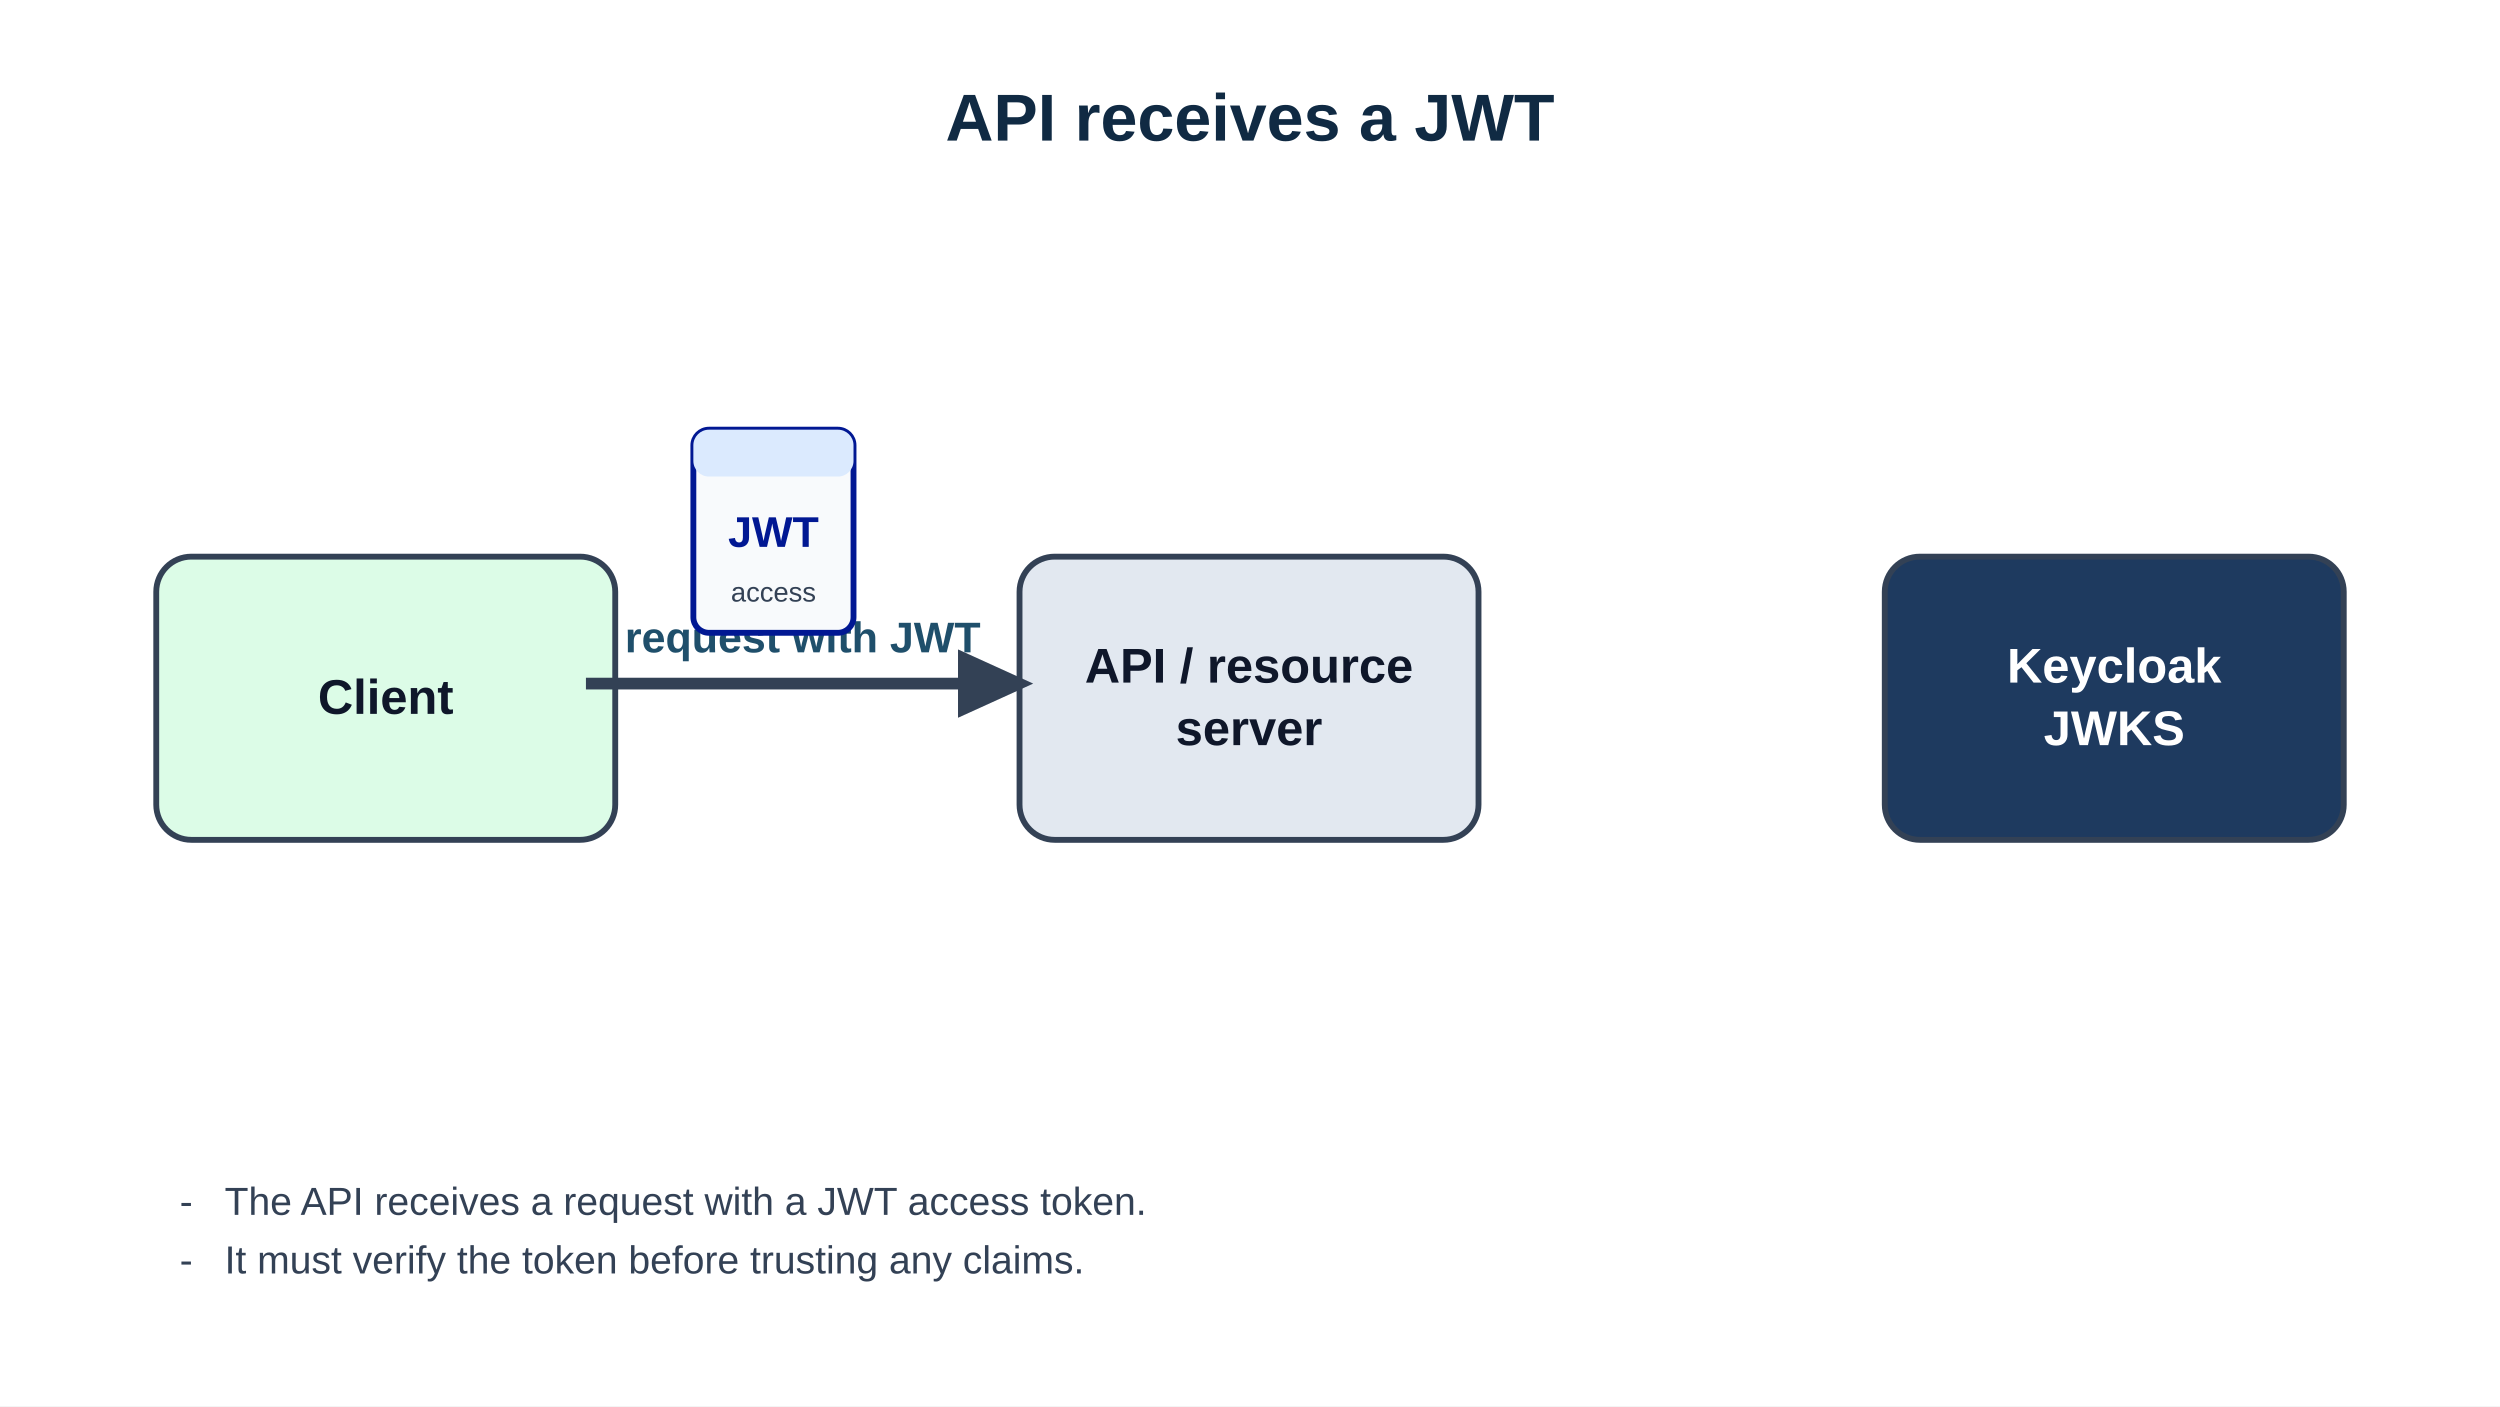
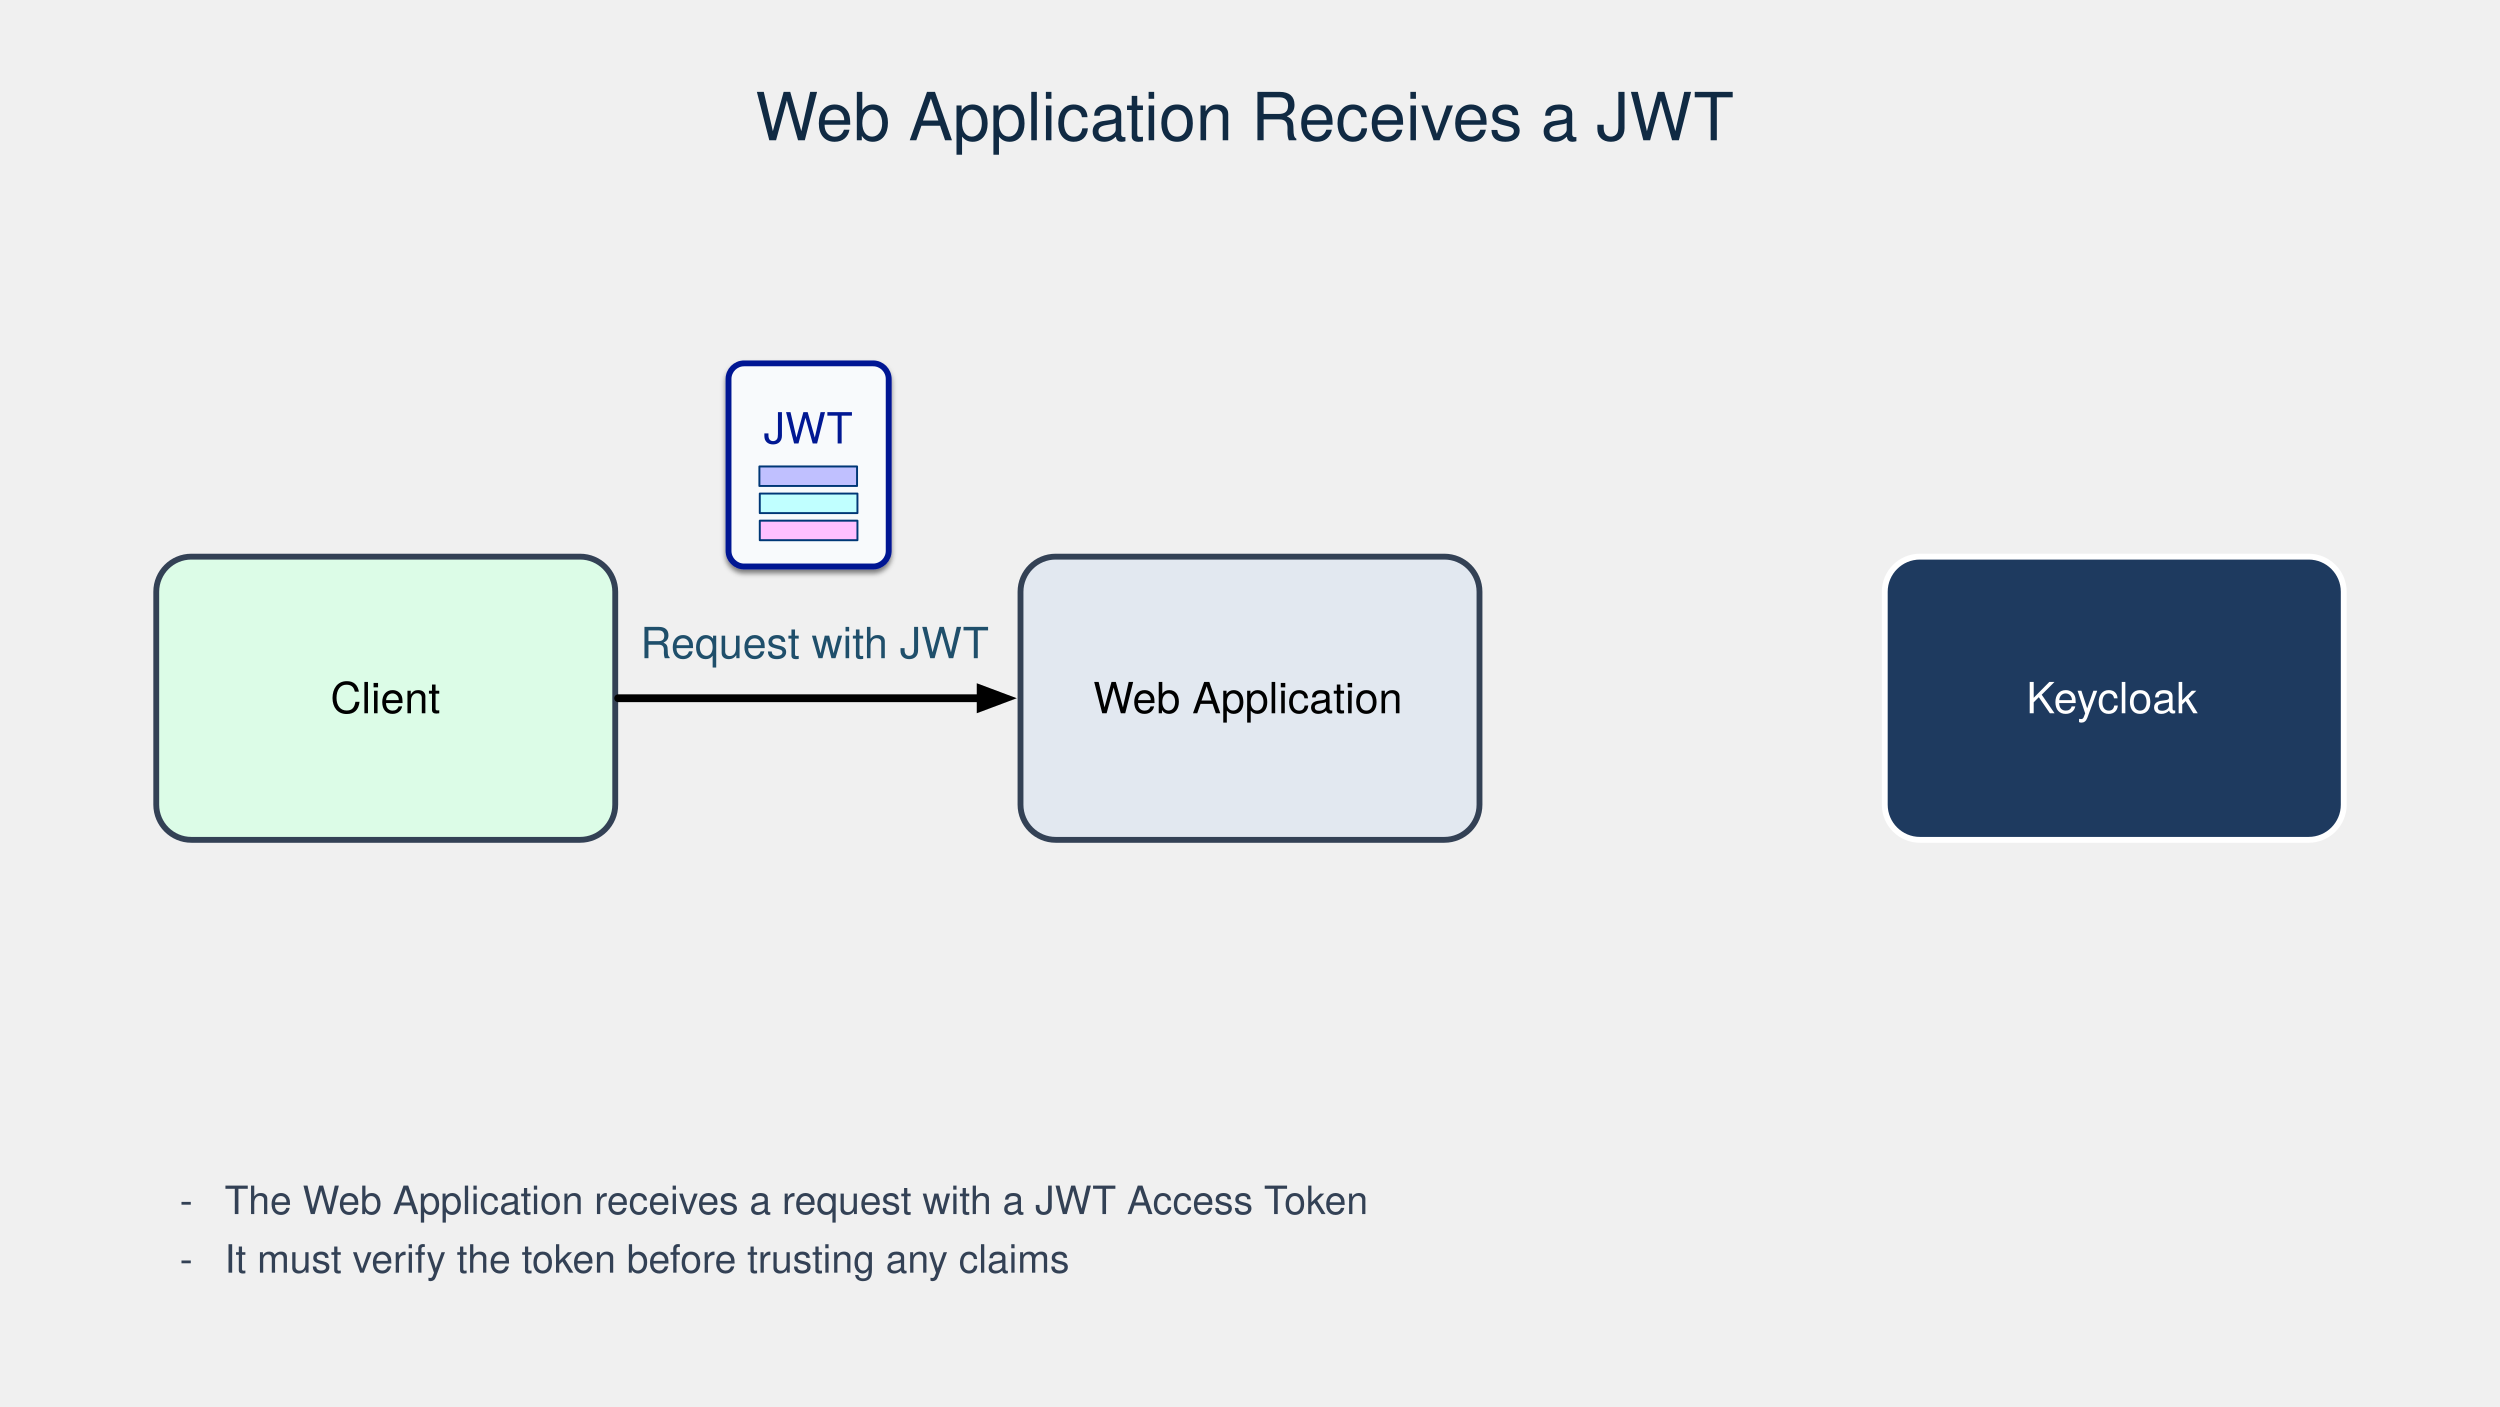
- <svg xmlns="http://www.w3.org/2000/svg" width="1280" height="720" viewBox="0 0 1280 720" role="img" aria-labelledby="title desc">
+ <svg xmlns="http://www.w3.org/2000/svg" version="1.1" viewBox="0 0 1280 720" width="1280" height="720">
  <defs>
-     <style>.bg{fill:#fff}.title{font:700 34px Arial,sans-serif;fill:#102a43}.small{font:20px Arial,sans-serif;fill:#334155}.note{font:700 22px Arial,sans-serif;fill:#1f4f6b}.warn{font:700 24px Arial,sans-serif;fill:#9a3412}.boxText{font:700 25px Arial,sans-serif;fill:#0f172a}.boxTextLight{font:700 25px Arial,sans-serif;fill:#fff}.actor{stroke:#334155;stroke-width:3}.browser{fill:#dbeafe}.app{fill:#5d87a1}.kc{fill:#1e3a5f}.api{fill:#e2e8f0}.service{fill:#dcfce7}.device{fill:#fef3c7}.danger{fill:#fff7ed}.arrow{stroke:#334155;stroke-width:6;fill:none;marker-end:url(#arrow)}.muted{stroke:#94a3b8;stroke-width:5;fill:none;stroke-dasharray:11 8;marker-end:url(#mutedArrow)}.bad{stroke:#b45309;stroke-width:6;fill:none;marker-end:url(#badArrow)}.token{fill:#f8fafc;stroke:#011893;stroke-width:3}.tokenTop{fill:#dbeafe}.refresh{fill:#dcfce7;stroke:#15803d;stroke-width:3}.code{fill:#fef3c7;stroke:#a16207;stroke-width:3}.xml{fill:#fff7ed;stroke:#9a3412;stroke-width:3}.key{fill:#b8c0cc;stroke:#475569;stroke-width:3}.cache{fill:#eef2ff;stroke:#4338ca;stroke-width:3}.lock{fill:#b8c0cc;stroke:#475569;stroke-width:3}.session{fill:#ecfccb;stroke:#4d7c0f;stroke-width:3}</style>
-     <marker id="arrow" viewBox="0 0 12 12" refX="9" refY="6" markerWidth="7" markerHeight="7" orient="auto-start-reverse">
-       <path d="M0 1L11 6L0 11Z" fill="#334155" />
-     </marker>
-     <marker id="mutedArrow" viewBox="0 0 12 12" refX="9" refY="6" markerWidth="7" markerHeight="7" orient="auto-start-reverse">
-       <path d="M0 1L11 6L0 11Z" fill="#94a3b8" />
-     </marker>
-     <marker id="badArrow" viewBox="0 0 12 12" refX="9" refY="6" markerWidth="7" markerHeight="7" orient="auto-start-reverse">
-       <path d="M0 1L11 6L0 11Z" fill="#b45309" />
+     <filter id="Shadow" filterUnits="userSpaceOnUse" x="-128" y="-72">
+       <feGaussianBlur in="SourceAlpha" result="blur" stdDeviation="1.308" />
+       <feOffset in="blur" result="offset" dx="0" dy="2" />
+       <feFlood flood-color="black" flood-opacity=".5" result="flood" />
+       <feComposite in="flood" in2="offset" operator="in" result="color" />
+       <feMerge>
+         <feMergeNode in="color" />
+         <feMergeNode in="SourceGraphic" />
+       </feMerge>
+     </filter>
+     <marker orient="auto" overflow="visible" markerUnits="strokeWidth" id="FilledArrow_Marker" stroke-linejoin="miter" stroke-miterlimit="10" viewBox="-1 -3 6 6" markerWidth="6" markerHeight="6" color="black">
+       <g>
+         <path d="M 3.2 0 L 0 -1.2 L 0 1.2 Z" fill="currentColor" stroke="currentColor" stroke-width="1" />
+       </g>
    </marker>
  </defs>
-   <rect width="1280" height="720" class="bg" />
-   <text x="640" y="72" text-anchor="middle" class="title">API receives a JWT</text>
-   <rect x="80" y="285" width="235" height="145" rx="18" class="actor service" />
-   <text x="197.5" y="365.5" text-anchor="middle" class="boxText">Client</text>
-   <rect x="522" y="285" width="235" height="145" rx="18" class="actor api" />
-   <text x="639.5" y="349.5" text-anchor="middle" class="boxText">API / resource</text>
-   <text x="639.5" y="381.5" text-anchor="middle" class="boxText">server</text>
-   <rect x="965" y="285" width="235" height="145" rx="18" class="actor kc" />
-   <text x="1082.5" y="349.5" text-anchor="middle" class="boxTextLight">Keycloak</text>
-   <text x="1082.5" y="381.5" text-anchor="middle" class="boxTextLight">JWKS</text>
-   <path d="M300 350L522 350" class="arrow" />
-   <text x="411.0" y="334.0" text-anchor="middle" class="note">request with JWT</text>
-   <g transform="translate(355 220)">
-     <rect width="82" height="104" rx="8" class="token" />
-     <rect width="82" height="24" rx="8" class="tokenTop" />
-     <text x="41" y="60" text-anchor="middle" font-family="Arial,sans-serif" font-size="22" font-weight="700" fill="#011893">JWT</text>
-     <text x="41" y="88" text-anchor="middle" font-family="Arial,sans-serif" font-size="14" fill="#334155">access</text>
+   <g id="01-api-receives-jwt" fill-opacity="1" stroke="none" fill="none" stroke-opacity="1" stroke-dasharray="none">
+     <g id="01-api-receives-jwt_Layer_1">
+       <g id="Graphic_33">
+         <path d="M 983 285 L 1182 285 C 1191.941 285 1200 293.059 1200 303 L 1200 412 C 1200 421.941 1191.941 430 1182 430 L 983 430 C 973.059 430 965 421.941 965 412 L 965 303 C 965 293.059 973.059 285 983 285 Z" fill="#1e3a5f" />
+         <path d="M 983 285 L 1182 285 C 1191.941 285 1200 293.059 1200 303 L 1200 412 C 1200 421.941 1191.941 430 1182 430 L 983 430 C 973.059 430 965 421.941 965 412 L 965 303 C 965 293.059 973.059 285 983 285 Z" stroke="white" stroke-linecap="butt" stroke-linejoin="round" stroke-width="3" />
+         <text transform="translate(970 344.192)" fill="white">
+           <tspan font-family="Helvetica Neue" font-size="22" fill="white" x="67.477" y="21" xml:space="preserve">Keycloak</tspan>
+         </text>
+       </g>
+       <g id="Graphic_25">
+         <path d="M 540.5 285 L 739.5 285 C 749.441 285 757.5 293.059 757.5 303 L 757.5 412 C 757.5 421.941 749.441 430 739.5 430 L 540.5 430 C 530.559 430 522.5 421.941 522.5 412 L 522.5 303 C 522.5 293.059 530.559 285 540.5 285 Z" fill="#e2e8f0" />
+         <path d="M 540.5 285 L 739.5 285 C 749.441 285 757.5 293.059 757.5 303 L 757.5 412 C 757.5 421.941 749.441 430 739.5 430 L 540.5 430 C 530.559 430 522.5 421.941 522.5 412 L 522.5 303 C 522.5 293.059 530.559 285 540.5 285 Z" stroke="#334155" stroke-linecap="butt" stroke-linejoin="round" stroke-width="3" />
+         <text transform="translate(527.5 344.192)" fill="black">
+           <tspan font-family="Helvetica Neue" font-size="22" fill="black" x="32.244" y="21" xml:space="preserve">Web Application</tspan>
+         </text>
+       </g>
+       <g id="Graphic_21">
+         </g>
+       <g id="Graphic_20">
+         <path d="M 98 285 L 297 285 C 306.941 285 315 293.059 315 303 L 315 412 C 315 421.941 306.941 430 297 430 L 98 430 C 88.059 430 80 421.941 80 412 L 80 303 C 80 293.059 88.059 285 98 285 Z" fill="#dcfce7" />
+         <path d="M 98 285 L 297 285 C 306.941 285 315 293.059 315 303 L 315 412 C 315 421.941 306.941 430 297 430 L 98 430 C 88.059 430 80 421.941 80 412 L 80 303 C 80 293.059 88.059 285 98 285 Z" stroke="#334155" stroke-linecap="butt" stroke-linejoin="round" stroke-width="3" />
+         <text transform="translate(85 344.192)" fill="black">
+           <tspan font-family="Helvetica Neue" font-size="22" fill="black" x="84.186" y="21" xml:space="preserve">Client</tspan>
+         </text>
+       </g>
+       <g id="Graphic_11">
+         <text transform="translate(327.9121 315.9948)" fill="#1f4f6b">
+           <tspan font-family="Helvetica" font-size="22" fill="#1f4f6b" x="0" y="21" xml:space="preserve">Request with JWT</tspan>
+         </text>
+       </g>
+       <g id="Graphic_5">
+         <text transform="translate(92 602.5996)" fill="#334155">
+           <tspan font-family="Helvetica" font-size="20" fill="#334155" x="0" y="19" xml:space="preserve">-</tspan>
+         </text>
+       </g>
+       <g id="Graphic_4">
+         <text transform="translate(115 602.5996)" fill="#334155">
+           <tspan font-family="Helvetica" font-size="20" fill="#334155" x="0" y="19" xml:space="preserve">The Web Application receives a request with a JWT Access Token</tspan>
+         </text>
+       </g>
+       <g id="Graphic_3">
+         <text transform="translate(92 632.5996)" fill="#334155">
+           <tspan font-family="Helvetica" font-size="20" fill="#334155" x="0" y="19" xml:space="preserve">-</tspan>
+         </text>
+       </g>
+       <g id="Graphic_2">
+         <text transform="translate(115 632.5996)" fill="#334155">
+           <tspan font-family="Helvetica" font-size="20" fill="#334155" x="0" y="19" xml:space="preserve">It must verify the token before trusting any claims</tspan>
+         </text>
+       </g>
+       <g id="Graphic_24">
+         <text transform="translate(386.7664 38.8193)" fill="#102a43">
+           <tspan font-family="Helvetica" font-size="34" fill="#102a43" x="0" y="33" xml:space="preserve">Web Application Receives a JWT</tspan>
+         </text>
+       </g>
+       <g id="Group_26">
+         <g id="Group_30">
+           <g id="Graphic_32" filter="url(#Shadow)">
+             <path d="M 381.009 186.043 L 447.009 186.043 C 451.428 186.043 455.009 189.625 455.009 194.043 L 455.009 282.043 C 455.009 286.461 451.428 290.043 447.009 290.043 L 381.009 290.043 C 376.591 290.043 373.009 286.461 373.009 282.043 L 373.009 194.043 C 373.009 189.625 376.591 186.043 381.009 186.043 Z" fill="#f8fafc" />
+             <path d="M 381.009 186.043 L 447.009 186.043 C 451.428 186.043 455.009 189.625 455.009 194.043 L 455.009 282.043 C 455.009 286.461 451.428 290.043 447.009 290.043 L 381.009 290.043 C 376.591 290.043 373.009 286.461 373.009 282.043 L 373.009 194.043 C 373.009 189.625 376.591 186.043 381.009 186.043 Z" stroke="#011893" stroke-linecap="butt" stroke-linejoin="round" stroke-width="3" />
+           </g>
+           <g id="Graphic_31">
+             <text transform="translate(390.9785 206.0485)" fill="#011893">
+               <tspan font-family="Helvetica" font-size="22" fill="#011893" x="0" y="21" xml:space="preserve">JWT</tspan>
+             </text>
+           </g>
+         </g>
+         <g id="Graphic_29">
+           <rect x="388.809" y="238.826" width="50" height="10" fill="#c0c0ff" />
+           <rect x="388.809" y="238.826" width="50" height="10" stroke="#003776" stroke-linecap="round" stroke-linejoin="round" stroke-width="1" />
+         </g>
+         <g id="Graphic_28">
+           <rect x="389.009" y="252.704" width="50" height="10" fill="#c0ffff" />
+           <rect x="389.009" y="252.704" width="50" height="10" stroke="#003776" stroke-linecap="round" stroke-linejoin="round" stroke-width="1" />
+         </g>
+         <g id="Graphic_27">
+           <rect x="389.009" y="266.582" width="50" height="10" fill="#ffc0ff" />
+           <rect x="389.009" y="266.582" width="50" height="10" stroke="#003776" stroke-linecap="round" stroke-linejoin="round" stroke-width="1" />
+         </g>
+       </g>
+       <g id="Line_34">
+         <line x1="316.5" y1="357.5" x2="502.1" y2="357.5" marker-end="url(#FilledArrow_Marker)" stroke="black" stroke-linecap="round" stroke-linejoin="round" stroke-width="4" />
+       </g>
+     </g>
  </g>
-   <text x="92" y="622" class="small">-</text>
-   <text x="115" y="622" class="small">The API receives a request with a JWT access token.</text>
-   <text x="92" y="652" class="small">-</text>
-   <text x="115" y="652" class="small">It must verify the token before trusting any claims.</text>
</svg>
